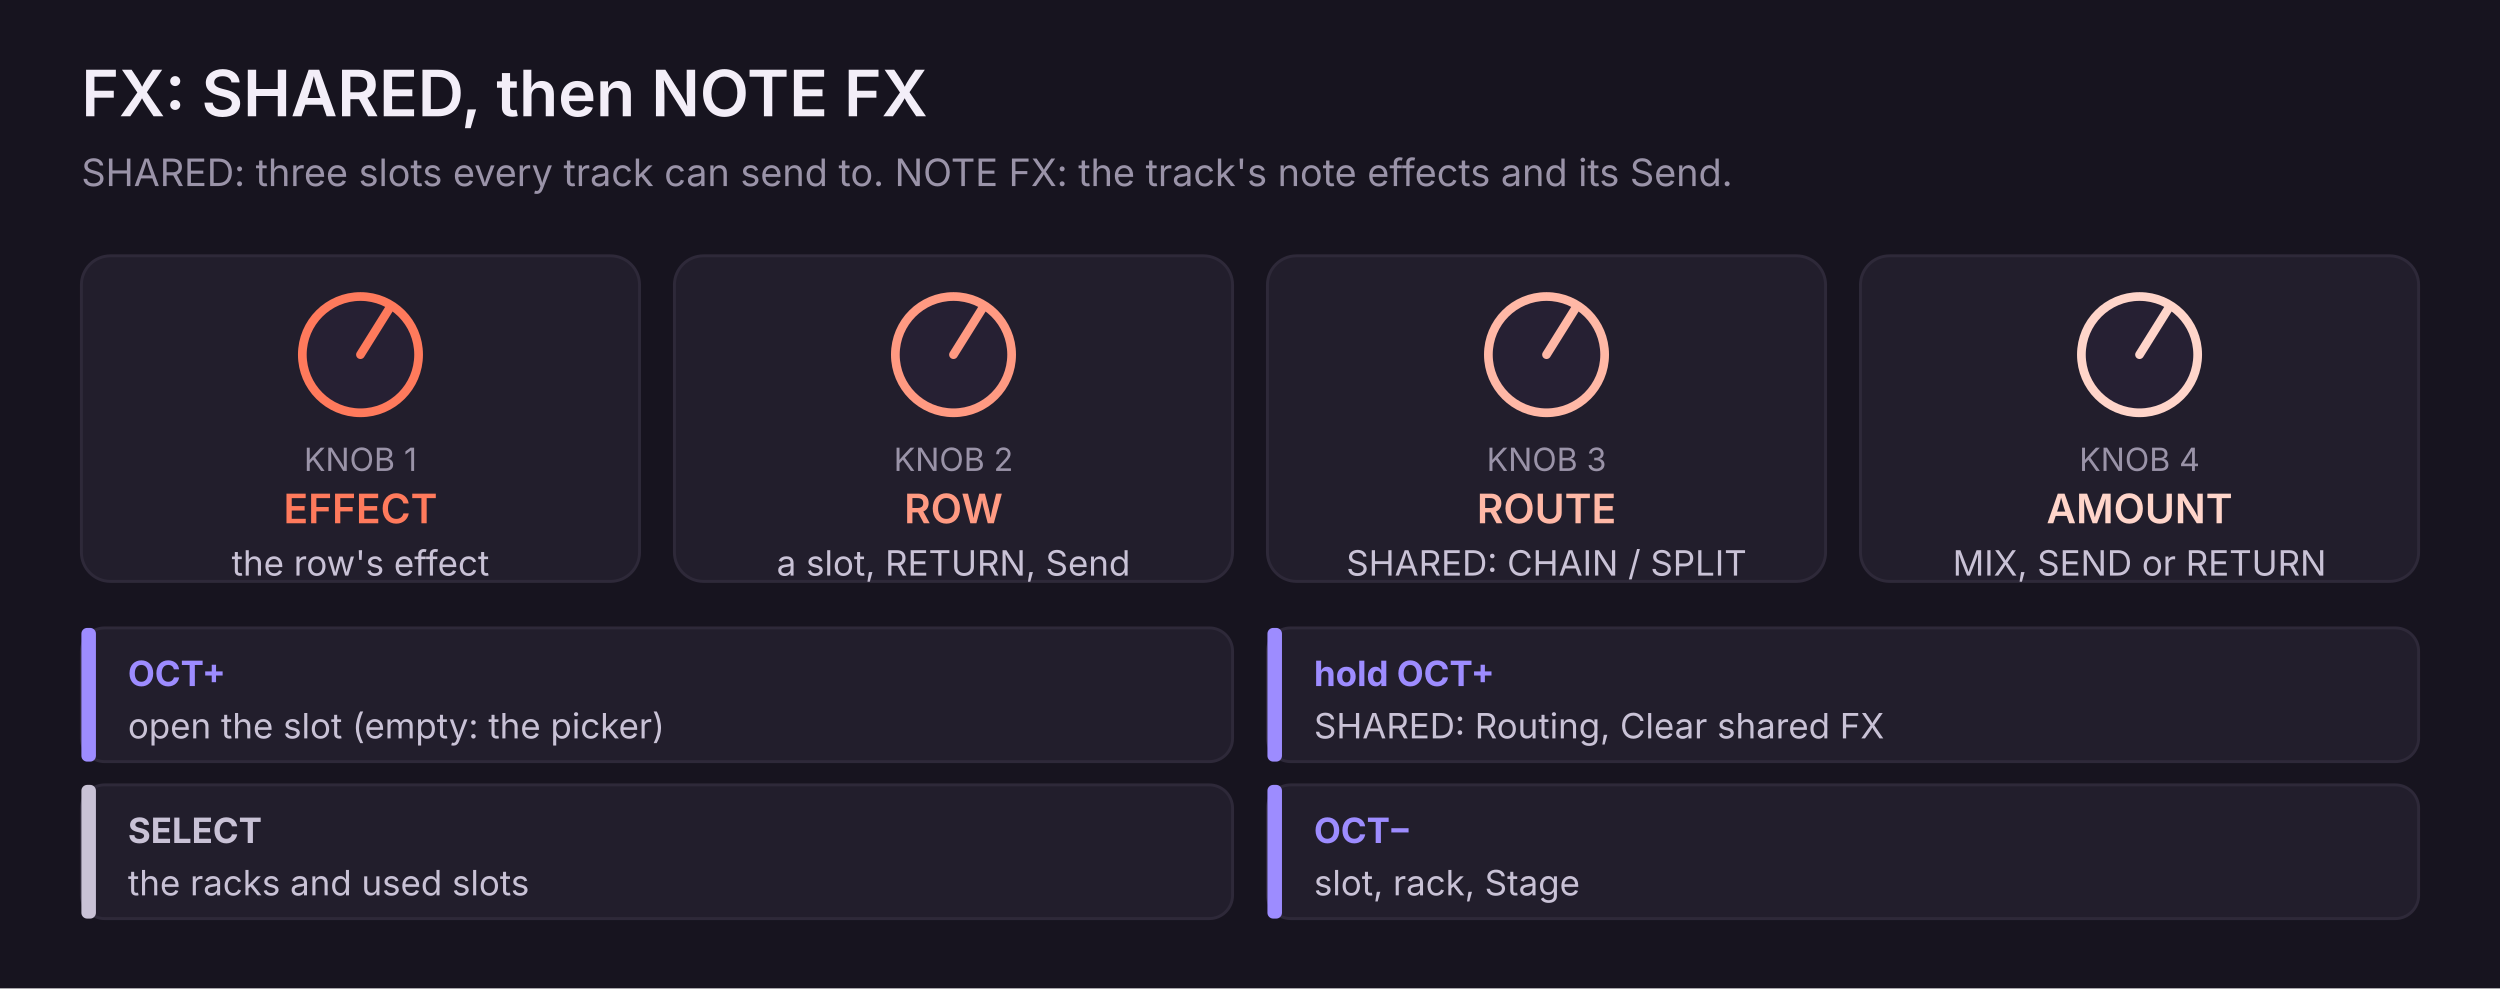
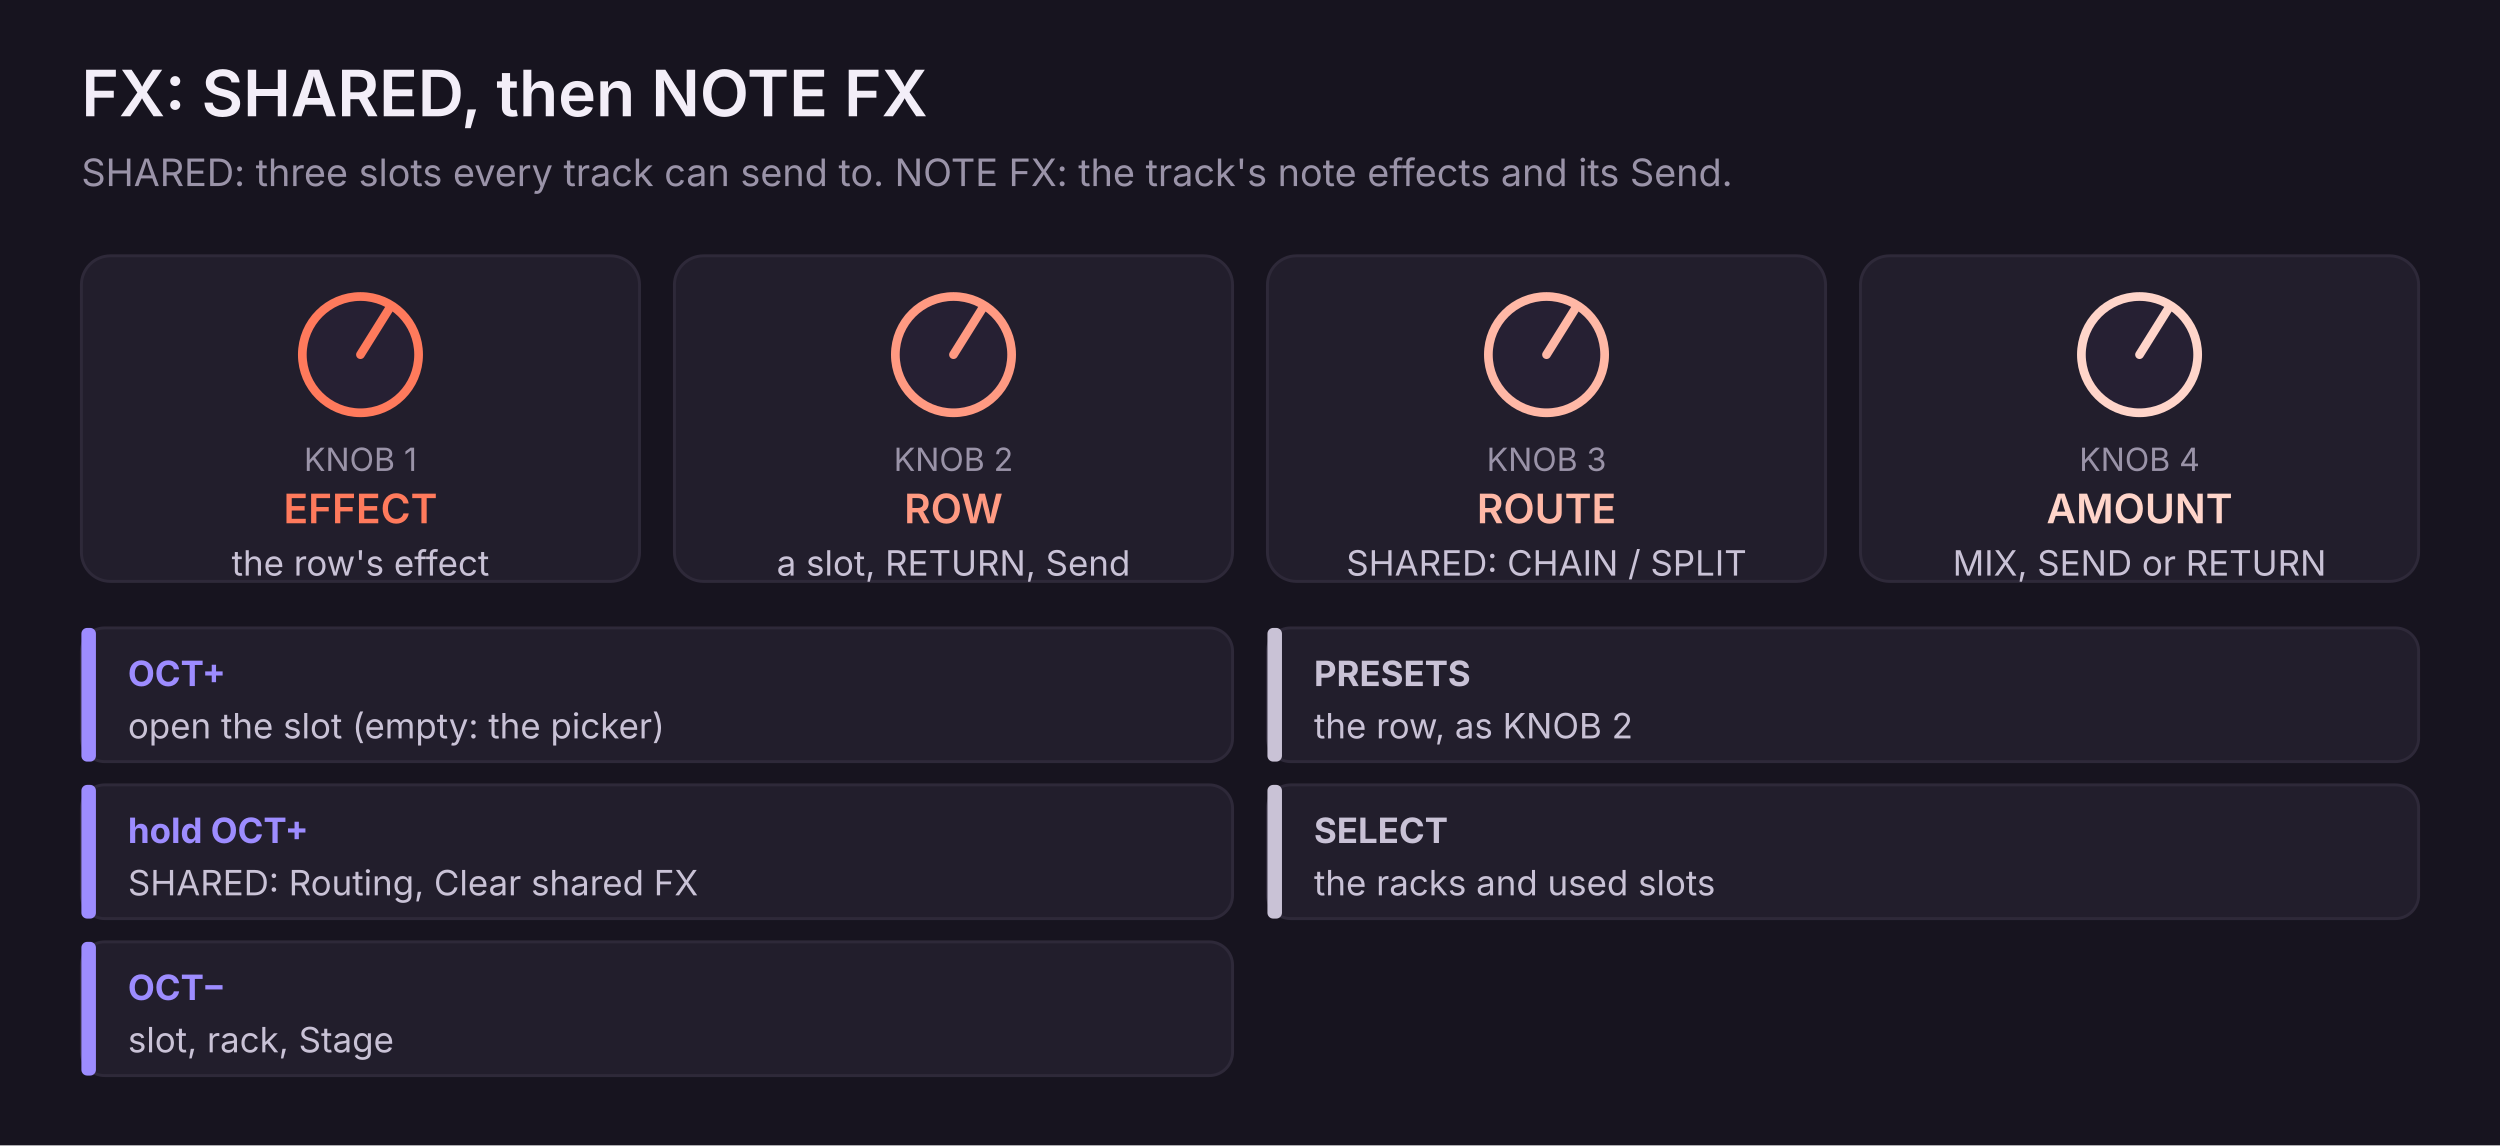
- <svg xmlns="http://www.w3.org/2000/svg" width="860" height="340" viewBox="0 0 860 340" font-family="Rubik, Inter, 'Helvetica Neue', Arial, sans-serif" role="img" aria-label="The effects racks">
-   <rect x="0" y="0" width="860" height="340" rx="0" fill="#17141F" />
+ <svg xmlns="http://www.w3.org/2000/svg" width="860" height="394" viewBox="0 0 860 394" font-family="Rubik, Inter, 'Helvetica Neue', Arial, sans-serif" role="img" aria-label="The effects racks">
+   <rect x="0" y="0" width="860" height="394" rx="0" fill="#17141F" />
  <text x="28" y="40" font-size="22" fill="#F3EEF8" text-anchor="start" font-weight="600">FX: SHARED, then NOTE FX</text>
  <text x="28" y="64" font-size="13" fill="#9A93A8" text-anchor="start" font-weight="400">SHARED: three slots every track can send to. NOTE FX: the track's note effects and its Send.</text>
  <rect x="28" y="88" width="192" height="112" rx="10" fill="#221E2C" stroke="#2E2939" stroke-width="1" />
  <circle cx="124" cy="122" r="20" fill="#262033" stroke="#FF7A5C" stroke-width="3" />
  <line x1="124" y1="122" x2="134" y2="106" stroke="#FF7A5C" stroke-width="3" stroke-linecap="round" />
  <text x="124" y="162" font-size="11" fill="#9A93A8" text-anchor="middle" font-weight="400">KNOB 1</text>
  <text x="124" y="180" font-size="14" fill="#FF7A5C" text-anchor="middle" font-weight="600">EFFECT</text>
  <text x="124" y="198" font-size="12" fill="#C9C2D6" text-anchor="middle" font-weight="400">the row's effect</text>
  <rect x="232" y="88" width="192" height="112" rx="10" fill="#221E2C" stroke="#2E2939" stroke-width="1" />
  <circle cx="328" cy="122" r="20" fill="#262033" stroke="#FF9A82" stroke-width="3" />
  <line x1="328" y1="122" x2="338" y2="106" stroke="#FF9A82" stroke-width="3" stroke-linecap="round" />
  <text x="328" y="162" font-size="11" fill="#9A93A8" text-anchor="middle" font-weight="400">KNOB 2</text>
  <text x="328" y="180" font-size="14" fill="#FF9A82" text-anchor="middle" font-weight="600">ROW</text>
  <text x="328" y="198" font-size="12" fill="#C9C2D6" text-anchor="middle" font-weight="400">a slot, RETURN, Send</text>
  <rect x="436" y="88" width="192" height="112" rx="10" fill="#221E2C" stroke="#2E2939" stroke-width="1" />
  <circle cx="532" cy="122" r="20" fill="#262033" stroke="#FFB8A6" stroke-width="3" />
  <line x1="532" y1="122" x2="542" y2="106" stroke="#FFB8A6" stroke-width="3" stroke-linecap="round" />
  <text x="532" y="162" font-size="11" fill="#9A93A8" text-anchor="middle" font-weight="400">KNOB 3</text>
  <text x="532" y="180" font-size="14" fill="#FFB8A6" text-anchor="middle" font-weight="600">ROUTE</text>
  <text x="532" y="198" font-size="12" fill="#C9C2D6" text-anchor="middle" font-weight="400">SHARED: CHAIN / SPLIT</text>
  <rect x="640" y="88" width="192" height="112" rx="10" fill="#221E2C" stroke="#2E2939" stroke-width="1" />
  <circle cx="736" cy="122" r="20" fill="#262033" stroke="#FFD5CA" stroke-width="3" />
  <line x1="736" y1="122" x2="746" y2="106" stroke="#FFD5CA" stroke-width="3" stroke-linecap="round" />
  <text x="736" y="162" font-size="11" fill="#9A93A8" text-anchor="middle" font-weight="400">KNOB 4</text>
  <text x="736" y="180" font-size="14" fill="#FFD5CA" text-anchor="middle" font-weight="600">AMOUNT</text>
  <text x="736" y="198" font-size="12" fill="#C9C2D6" text-anchor="middle" font-weight="400">MIX, SEND or RETURN</text>
  <rect x="28" y="216" width="396" height="46" rx="8" fill="#221E2C" stroke="#2E2939" stroke-width="1" />
  <rect x="28" y="216" width="5" height="46" rx="2" fill="#9D8CFF" />
  <text x="44" y="236" font-size="12" fill="#9D8CFF" text-anchor="start" font-weight="700">OCT+</text>
  <text x="44" y="254" font-size="12" fill="#C9C2D6" text-anchor="start" font-weight="400">open the slot (empty: the picker)</text>
  <rect x="436" y="216" width="396" height="46" rx="8" fill="#221E2C" stroke="#2E2939" stroke-width="1" />
-   <rect x="436" y="216" width="5" height="46" rx="2" fill="#9D8CFF" />
-   <text x="452" y="236" font-size="12" fill="#9D8CFF" text-anchor="start" font-weight="700">hold OCT+</text>
-   <text x="452" y="254" font-size="12" fill="#C9C2D6" text-anchor="start" font-weight="400">SHARED: Routing, Clear shared FX</text>
+   <rect x="436" y="216" width="5" height="46" rx="2" fill="#C9C2D6" />
+   <text x="452" y="236" font-size="12" fill="#C9C2D6" text-anchor="start" font-weight="700">PRESETS</text>
+   <text x="452" y="254" font-size="12" fill="#C9C2D6" text-anchor="start" font-weight="400">the row, as KNOB 2</text>
  <rect x="28" y="270" width="396" height="46" rx="8" fill="#221E2C" stroke="#2E2939" stroke-width="1" />
-   <rect x="28" y="270" width="5" height="46" rx="2" fill="#C9C2D6" />
-   <text x="44" y="290" font-size="12" fill="#C9C2D6" text-anchor="start" font-weight="700">SELECT</text>
-   <text x="44" y="308" font-size="12" fill="#C9C2D6" text-anchor="start" font-weight="400">the racks and used slots</text>
+   <rect x="28" y="270" width="5" height="46" rx="2" fill="#9D8CFF" />
+   <text x="44" y="290" font-size="12" fill="#9D8CFF" text-anchor="start" font-weight="700">hold OCT+</text>
+   <text x="44" y="308" font-size="12" fill="#C9C2D6" text-anchor="start" font-weight="400">SHARED: Routing, Clear shared FX</text>
  <rect x="436" y="270" width="396" height="46" rx="8" fill="#221E2C" stroke="#2E2939" stroke-width="1" />
-   <rect x="436" y="270" width="5" height="46" rx="2" fill="#9D8CFF" />
-   <text x="452" y="290" font-size="12" fill="#9D8CFF" text-anchor="start" font-weight="700">OCT−</text>
-   <text x="452" y="308" font-size="12" fill="#C9C2D6" text-anchor="start" font-weight="400">slot, rack, Stage</text>
+   <rect x="436" y="270" width="5" height="46" rx="2" fill="#C9C2D6" />
+   <text x="452" y="290" font-size="12" fill="#C9C2D6" text-anchor="start" font-weight="700">SELECT</text>
+   <text x="452" y="308" font-size="12" fill="#C9C2D6" text-anchor="start" font-weight="400">the racks and used slots</text>
+   <rect x="28" y="324" width="396" height="46" rx="8" fill="#221E2C" stroke="#2E2939" stroke-width="1" />
+   <rect x="28" y="324" width="5" height="46" rx="2" fill="#9D8CFF" />
+   <text x="44" y="344" font-size="12" fill="#9D8CFF" text-anchor="start" font-weight="700">OCT−</text>
+   <text x="44" y="362" font-size="12" fill="#C9C2D6" text-anchor="start" font-weight="400">slot, rack, Stage</text>
</svg>
